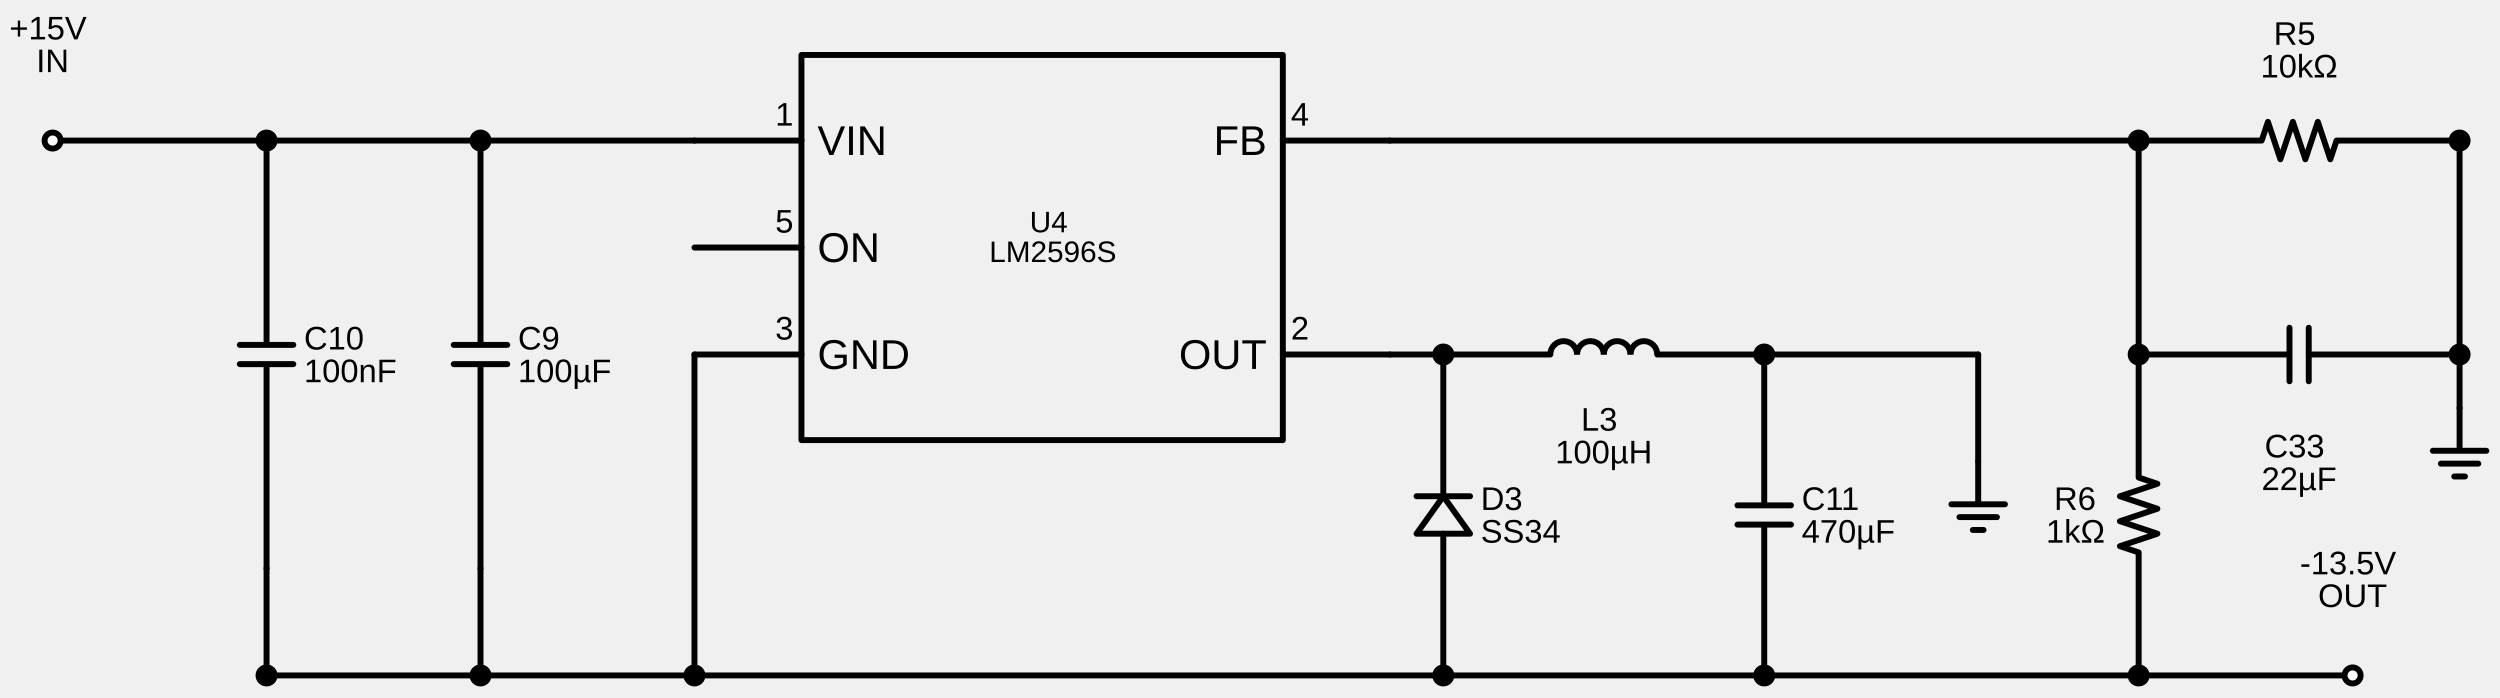
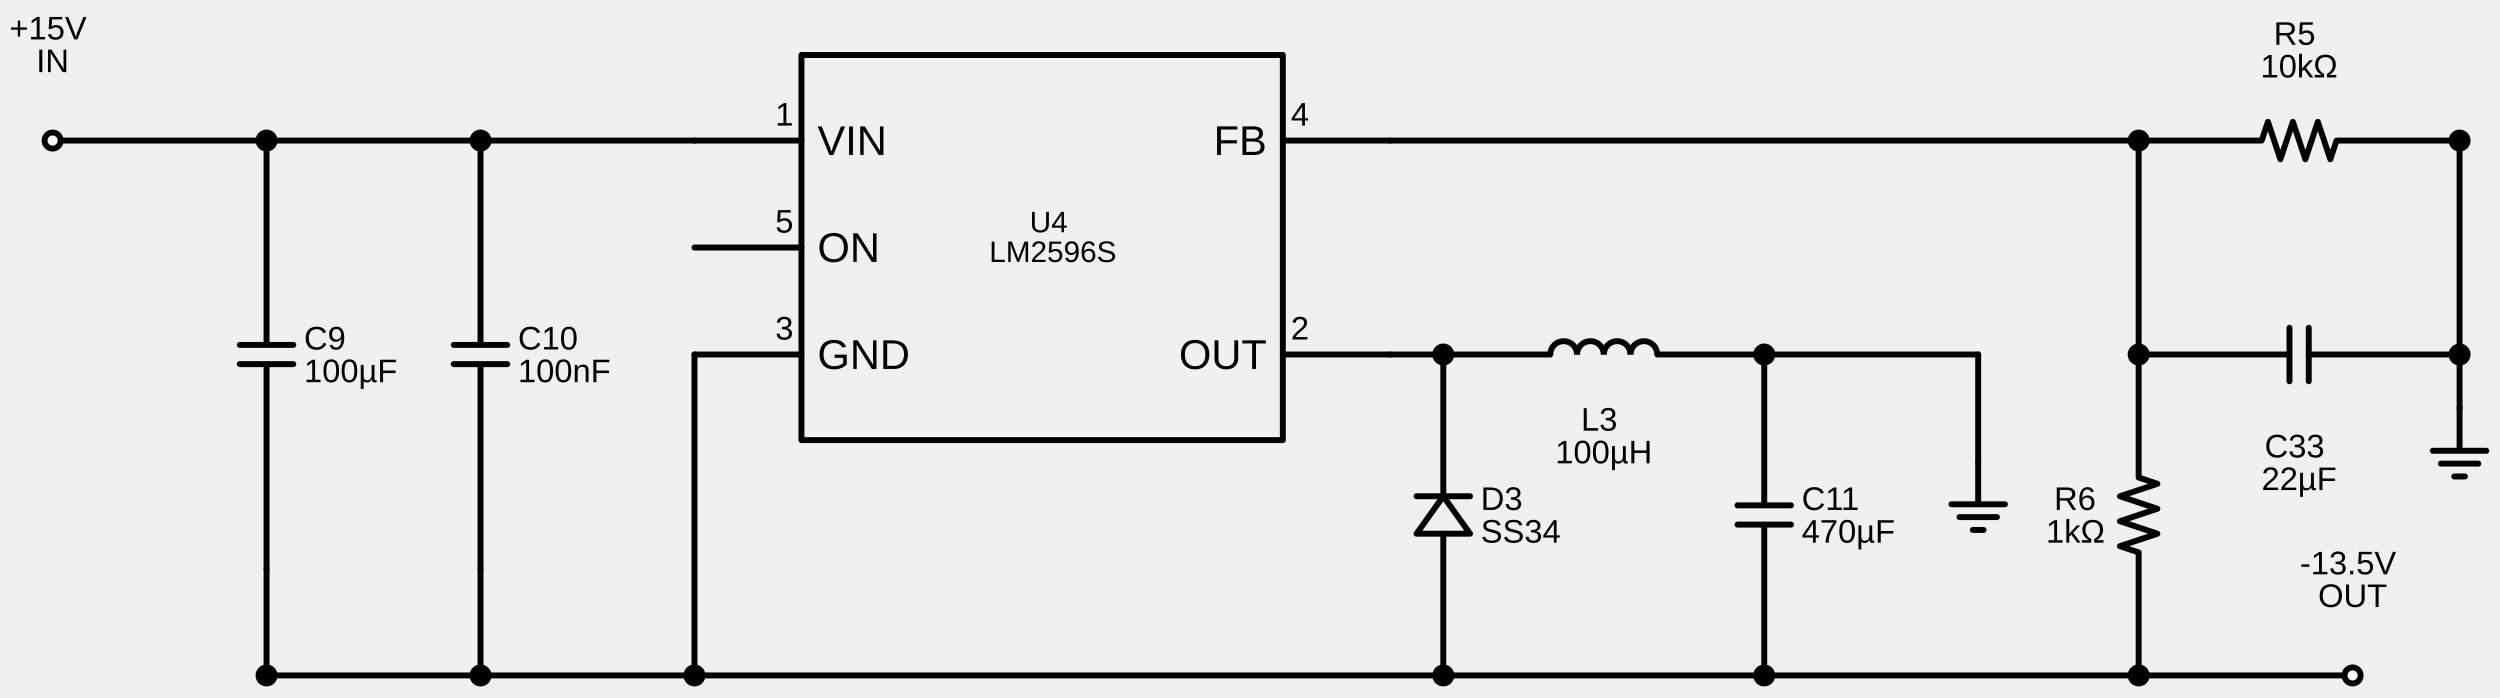
<svg xmlns="http://www.w3.org/2000/svg" xml:lang="en" height="234.6pt" width="841.301pt" viewBox="-269.701 -148.1 841.301 234.6">
  <path d="M 252.0 -28.8 a 4.5 4.5 0 1 1 9.0 0.0" style="stroke:black;fill:none;stroke-width:2.0;stroke-dasharray:-;" />
  <path d="M 261.0 -28.8 a 4.5 4.5 0 1 1 9.0 0.0" style="stroke:black;fill:none;stroke-width:2.0;stroke-dasharray:-;" />
  <path d="M 270.0 -28.8 a 4.5 4.5 0 1 1 9.0 0.0" style="stroke:black;fill:none;stroke-width:2.0;stroke-dasharray:-;" />
  <path d="M 279.0 -28.8 a 4.5 4.5 0 1 1 9.0 0.0" style="stroke:black;fill:none;stroke-width:2.0;stroke-dasharray:-;" />
  <polygon points="207.0,31.5 216.0,18.9 225.0,31.5 " style="stroke:black;fill:none;stroke-width:2.0;stroke-dasharray:-;stroke-linecap:round;stroke-linejoin:round;" />
  <path d="M 0.0,-0.0 L 162.0,-0.0 L 162.0,-129.6 L 0.0,-129.6 L 0.0,-0.0" style="stroke:black;fill:none;stroke-width:2.0;stroke-dasharray:-;stroke-linecap:round;stroke-linejoin:round;" />
  <path d="M 0.0,-28.8 L -36.0,-28.8" style="stroke:black;fill:none;stroke-width:2.0;stroke-dasharray:-;stroke-linecap:round;stroke-linejoin:round;" />
  <path d="M 0.0,-64.8 L -36.0,-64.8" style="stroke:black;fill:none;stroke-width:2.0;stroke-dasharray:-;stroke-linecap:round;stroke-linejoin:round;" />
  <path d="M 0.0,-100.8 L -36.0,-100.8" style="stroke:black;fill:none;stroke-width:2.0;stroke-dasharray:-;stroke-linecap:round;stroke-linejoin:round;" />
  <path d="M 162.0,-28.8 L 198.0,-28.8" style="stroke:black;fill:none;stroke-width:2.0;stroke-dasharray:-;stroke-linecap:round;stroke-linejoin:round;" />
  <path d="M 162.0,-100.8 L 198.0,-100.8" style="stroke:black;fill:none;stroke-width:2.0;stroke-dasharray:-;stroke-linecap:round;stroke-linejoin:round;" />
  <path d="M -36.0,-100.8 L -72.0,-100.8 L -108.0,-100.8" style="stroke:black;fill:none;stroke-width:2.0;stroke-dasharray:-;stroke-linecap:round;stroke-linejoin:round;" />
  <path d="M -108.0,-100.8 L -144.0,-100.8 L -180.0,-100.8" style="stroke:black;fill:none;stroke-width:2.0;stroke-dasharray:-;stroke-linecap:round;stroke-linejoin:round;" />
  <path d="M -180.0,-100.8 L -216.0,-100.8 L -252.0,-100.8" style="stroke:black;fill:none;stroke-width:2.0;stroke-dasharray:-;stroke-linecap:round;stroke-linejoin:round;" />
  <path d="M -180.0,-100.8 L -180.0,-32.04 M -171.0,-32.04 L -189.0,-32.04 M -171.0,-25.56 L -189.0,-25.56 M -180.0,-25.56 L -180,43.2" style="stroke:black;fill:none;stroke-width:2.0;stroke-dasharray:-;stroke-linecap:round;stroke-linejoin:round;" />
  <path d="M -180,43.2 L -180,61.2 L -180,79.2" style="stroke:black;fill:none;stroke-width:2.0;stroke-dasharray:-;stroke-linecap:round;stroke-linejoin:round;" />
  <path d="M -108.0,-100.8 L -108,-32.04 M -99,-32.04 L -117,-32.04 M -99,-25.56 L -117,-25.56 M -108,-25.56 L -108,43.2" style="stroke:black;fill:none;stroke-width:2.0;stroke-dasharray:-;stroke-linecap:round;stroke-linejoin:round;" />
  <path d="M -108,43.2 L -108,61.2 L -108,79.2" style="stroke:black;fill:none;stroke-width:2.0;stroke-dasharray:-;stroke-linecap:round;stroke-linejoin:round;" />
  <path d="M -36.0,-28.8 L -36,25.2 L -36,79.2" style="stroke:black;fill:none;stroke-width:2.0;stroke-dasharray:-;stroke-linecap:round;stroke-linejoin:round;" />
  <path d="M 198.0,-28.8 L 207.0,-28.8 L 216.0,-28.8" style="stroke:black;fill:none;stroke-width:2.0;stroke-dasharray:-;stroke-linecap:round;stroke-linejoin:round;" />
  <path d="M 216.0,-28.8 L 252.0,-28.8 M 288.0,-28.8 L 324.0,-28.8" style="stroke:black;fill:none;stroke-width:2.0;stroke-dasharray:-;stroke-linecap:round;stroke-linejoin:round;" />
  <path d="M 324.0,-28.8 L 360.0,-28.8 L 396.0,-28.8" style="stroke:black;fill:none;stroke-width:2.0;stroke-dasharray:-;stroke-linecap:round;stroke-linejoin:round;" />
  <path d="M 396.0,-28.8 L 396.0,-10.8 L 396.0,7.2" style="stroke:black;fill:none;stroke-width:2.0;stroke-dasharray:-;stroke-linecap:round;stroke-linejoin:round;" />
  <path d="M 396.0,7.2 L 396.0,21.6 L 387.0,21.6 L 405.0,21.6 M 389.7,25.92 L 402.3,25.92 M 394.2,30.24 L 397.8,30.24" style="stroke:black;fill:none;stroke-width:2.0;stroke-dasharray:-;stroke-linecap:round;stroke-linejoin:round;" />
  <path d="M 324.0,-28.8 L 324.0,21.96 M 333.0,21.96 L 315.0,21.96 M 333.0,28.44 L 315.0,28.44 M 324.0,28.44 L 324.0,79.2" style="stroke:black;fill:none;stroke-width:2.0;stroke-dasharray:-;stroke-linecap:round;stroke-linejoin:round;" />
  <path d="M 324.0,79.2 L 324.0,79.2 L 324.0,79.2" style="stroke:black;fill:none;stroke-width:2.0;stroke-dasharray:-;stroke-linecap:round;stroke-linejoin:round;" />
  <path d="M 216.0,-28.8 L 216.0,18.9 M 207.0,18.9 L 225.0,18.9 M 216.0,31.5 L 216,79.2" style="stroke:black;fill:none;stroke-width:2.0;stroke-dasharray:-;stroke-linecap:round;stroke-linejoin:round;" />
  <path d="M 216,79.2 L 216,79.2 L 216,79.2" style="stroke:black;fill:none;stroke-width:2.0;stroke-dasharray:-;stroke-linecap:round;stroke-linejoin:round;" />
  <path d="M -180,79.2 L 72,79.2 L 324.0,79.2" style="stroke:black;fill:none;stroke-width:2.0;stroke-dasharray:-;stroke-linecap:round;stroke-linejoin:round;" />
  <path d="M 324.0,79.2 L 387.0,79.2 L 450.0,79.2" style="stroke:black;fill:none;stroke-width:2.0;stroke-dasharray:-;stroke-linecap:round;stroke-linejoin:round;" />
  <path d="M 450.0,79.2 L 486.0,79.2 L 522.0,79.2" style="stroke:black;fill:none;stroke-width:2.0;stroke-dasharray:-;stroke-linecap:round;stroke-linejoin:round;" />
  <path d="M 450.0,79.2 L 450.0,37.8 L 443.7,35.7 L 456.3,31.5 L 443.7,27.3 L 456.3,23.1 L 443.7,18.9 L 456.3,14.7 L 450.0,12.6 L 450.0,-28.8" style="stroke:black;fill:none;stroke-width:2.0;stroke-dasharray:-;stroke-linecap:round;stroke-linejoin:round;" />
  <path d="M 450.0,-28.8 L 500.76,-28.8 M 500.76,-37.8 L 500.76,-19.8 M 507.24,-37.8 L 507.24,-19.8 M 507.24,-28.8 L 558.0,-28.8" style="stroke:black;fill:none;stroke-width:2.0;stroke-dasharray:-;stroke-linecap:round;stroke-linejoin:round;" />
  <path d="M 558.0,-28.8 L 558.0,-19.8 L 558.0,-10.8" style="stroke:black;fill:none;stroke-width:2.0;stroke-dasharray:-;stroke-linecap:round;stroke-linejoin:round;" />
  <path d="M 558.0,-10.8 L 558.0,3.6 L 549.0,3.6 L 567.0,3.6 M 551.7,7.92 L 564.3,7.92 M 556.2,12.24 L 559.8,12.24" style="stroke:black;fill:none;stroke-width:2.0;stroke-dasharray:-;stroke-linecap:round;stroke-linejoin:round;" />
  <path d="M 450.0,-28.8 L 450.0,-64.8 L 450.0,-100.8" style="stroke:black;fill:none;stroke-width:2.0;stroke-dasharray:-;stroke-linecap:round;stroke-linejoin:round;" />
  <path d="M 450.0,-100.8 L 491.4,-100.8 L 493.5,-107.1 L 497.7,-94.5 L 501.9,-107.1 L 506.1,-94.5 L 510.3,-107.1 L 514.5,-94.5 L 516.6,-100.8 L 558.0,-100.8" style="stroke:black;fill:none;stroke-width:2.0;stroke-dasharray:-;stroke-linecap:round;stroke-linejoin:round;" />
  <path d="M 558.0,-100.8 L 558.0,-64.8 L 558.0,-28.8" style="stroke:black;fill:none;stroke-width:2.0;stroke-dasharray:-;stroke-linecap:round;stroke-linejoin:round;" />
  <path d="M 450.0,-100.8 L 324.0,-100.8 L 198.0,-100.8" style="stroke:black;fill:none;stroke-width:2.0;stroke-dasharray:-;stroke-linecap:round;stroke-linejoin:round;" />
  <text x="-2.7" y="-42.5" dominant-baseline="ideographic" fill="black" font-size="11" font-family="Arial" text-anchor="end">
    <tspan x="-2.7" dy="11">3</tspan>
  </text>
  <text x="5.4" y="-42.8" dominant-baseline="central" fill="black" font-size="14" font-family="Arial" text-anchor="start">
    <tspan x="5.4" dy="14">GND</tspan>
  </text>
  <text x="-2.7" y="-78.5" dominant-baseline="ideographic" fill="black" font-size="11" font-family="Arial" text-anchor="end">
    <tspan x="-2.7" dy="11">5</tspan>
  </text>
  <text x="5.4" y="-78.8" dominant-baseline="central" fill="black" font-size="14" font-family="Arial" text-anchor="start">
    <tspan x="5.4" dy="14">ON</tspan>
  </text>
  <text x="-2.7" y="-114.5" dominant-baseline="ideographic" fill="black" font-size="11" font-family="Arial" text-anchor="end">
    <tspan x="-2.7" dy="11">1</tspan>
  </text>
  <text x="5.4" y="-114.8" dominant-baseline="central" fill="black" font-size="14" font-family="Arial" text-anchor="start">
    <tspan x="5.4" dy="14">VIN</tspan>
  </text>
  <text x="164.7" y="-42.5" dominant-baseline="ideographic" fill="black" font-size="11" font-family="Arial" text-anchor="start">
    <tspan x="164.7" dy="11">2</tspan>
  </text>
  <text x="156.6" y="-42.8" dominant-baseline="central" fill="black" font-size="14" font-family="Arial" text-anchor="end">
    <tspan x="156.6" dy="14">OUT</tspan>
  </text>
  <text x="164.7" y="-114.5" dominant-baseline="ideographic" fill="black" font-size="11" font-family="Arial" text-anchor="start">
    <tspan x="164.7" dy="11">4</tspan>
  </text>
  <text x="156.6" y="-114.8" dominant-baseline="central" fill="black" font-size="14" font-family="Arial" text-anchor="end">
    <tspan x="156.6" dy="14">FB</tspan>
  </text>
  <text x="84.6" y="-83.4" dominant-baseline="central" fill="black" font-size="10" font-family="Arial" text-anchor="middle">
    <tspan x="84.6" dy="10">U4</tspan>
    <tspan x="84.6" dy="10">LM2596S</tspan>
  </text>
  <text x="-167.4" y="-45.3" dominant-baseline="central" fill="black" font-size="11" font-family="Arial" text-anchor="start">
-     <tspan x="-167.4" dy="11">C10</tspan>
-     <tspan x="-167.4" dy="11">100nF</tspan>
+     <tspan x="-167.4" dy="11">C9</tspan>
+     <tspan x="-167.4" dy="11">100µF</tspan>
  </text>
  <text x="-95.4" y="-45.3" dominant-baseline="central" fill="black" font-size="11" font-family="Arial" text-anchor="start">
-     <tspan x="-95.4" dy="11">C9</tspan>
-     <tspan x="-95.4" dy="11">100µF</tspan>
+     <tspan x="-95.4" dy="11">C10</tspan>
+     <tspan x="-95.4" dy="11">100nF</tspan>
  </text>
  <text x="270.0" y="-21.8" dominant-baseline="hanging" fill="black" font-size="11" font-family="Arial" text-anchor="middle">
    <tspan x="270.0" dy="11">L3</tspan>
    <tspan x="270.0" dy="11">100µH</tspan>
  </text>
  <text x="336.6" y="8.7" dominant-baseline="central" fill="black" font-size="11" font-family="Arial" text-anchor="start">
    <tspan x="336.6" dy="11">C11</tspan>
    <tspan x="336.6" dy="11">470µF</tspan>
  </text>
  <text x="228.6" y="8.7" dominant-baseline="central" fill="black" font-size="11" font-family="Arial" text-anchor="start">
    <tspan x="228.6" dy="11">D3</tspan>
    <tspan x="228.6" dy="11">SS34</tspan>
  </text>
  <text x="438.66" y="8.7" dominant-baseline="central" fill="black" font-size="11" font-family="Arial" text-anchor="end">
    <tspan x="438.66" dy="11">R6</tspan>
    <tspan x="438.66" dy="11">1kΩ</tspan>
  </text>
  <text x="504.0" y="-12.8" dominant-baseline="hanging" fill="black" font-size="11" font-family="Arial" text-anchor="middle">
    <tspan x="504.0" dy="11">C33</tspan>
    <tspan x="504.0" dy="11">22µF</tspan>
  </text>
  <text x="504.0" y="-141.7" dominant-baseline="ideographic" fill="black" font-size="11" font-family="Arial" text-anchor="middle">
    <tspan x="504.0" dy="11">R5</tspan>
    <tspan x="504.0" dy="11">10kΩ</tspan>
  </text>
  <circle cx="-108.0" cy="-100.8" r="2.7" style="stroke:black;fill:black;stroke-width:2.0;stroke-dasharray:-;" />
  <circle cx="-180.0" cy="-100.8" r="2.7" style="stroke:black;fill:black;stroke-width:2.0;stroke-dasharray:-;" />
  <circle cx="-252.0" cy="-100.8" r="2.7" style="stroke:black;fill:white;stroke-width:2.0;stroke-dasharray:-;" />
  <text x="-252.0" y="-143.5" dominant-baseline="ideographic" fill="black" font-size="11" font-family="Arial" text-anchor="middle">
    <tspan x="-252.0" dy="11">+15V</tspan>
    <tspan x="-252.0" dy="11">IN</tspan>
  </text>
  <circle cx="-180" cy="79.2" r="2.7" style="stroke:black;fill:black;stroke-width:2.0;stroke-dasharray:-;" />
  <circle cx="-108" cy="79.2" r="2.7" style="stroke:black;fill:black;stroke-width:2.0;stroke-dasharray:-;" />
  <circle cx="-36" cy="79.2" r="2.7" style="stroke:black;fill:black;stroke-width:2.0;stroke-dasharray:-;" />
  <circle cx="216.0" cy="-28.8" r="2.7" style="stroke:black;fill:black;stroke-width:2.0;stroke-dasharray:-;" />
  <circle cx="324.0" cy="-28.8" r="2.7" style="stroke:black;fill:black;stroke-width:2.0;stroke-dasharray:-;" />
  <circle cx="324.0" cy="79.2" r="2.7" style="stroke:black;fill:black;stroke-width:2.0;stroke-dasharray:-;" />
  <circle cx="216" cy="79.2" r="2.7" style="stroke:black;fill:black;stroke-width:2.0;stroke-dasharray:-;" />
  <circle cx="450.0" cy="79.2" r="2.7" style="stroke:black;fill:black;stroke-width:2.0;stroke-dasharray:-;" />
  <circle cx="522.0" cy="79.2" r="2.7" style="stroke:black;fill:white;stroke-width:2.0;stroke-dasharray:-;" />
  <text x="522.0" y="36.5" dominant-baseline="ideographic" fill="black" font-size="11" font-family="Arial" text-anchor="middle">
    <tspan x="522.0" dy="11">-13.5V</tspan>
    <tspan x="522.0" dy="11">OUT</tspan>
  </text>
  <circle cx="450.0" cy="-28.8" r="2.7" style="stroke:black;fill:black;stroke-width:2.0;stroke-dasharray:-;" />
  <circle cx="558.0" cy="-28.8" r="2.7" style="stroke:black;fill:black;stroke-width:2.0;stroke-dasharray:-;" />
  <circle cx="450.0" cy="-100.8" r="2.7" style="stroke:black;fill:black;stroke-width:2.0;stroke-dasharray:-;" />
  <circle cx="558.0" cy="-100.8" r="2.7" style="stroke:black;fill:black;stroke-width:2.0;stroke-dasharray:-;" />
</svg>
